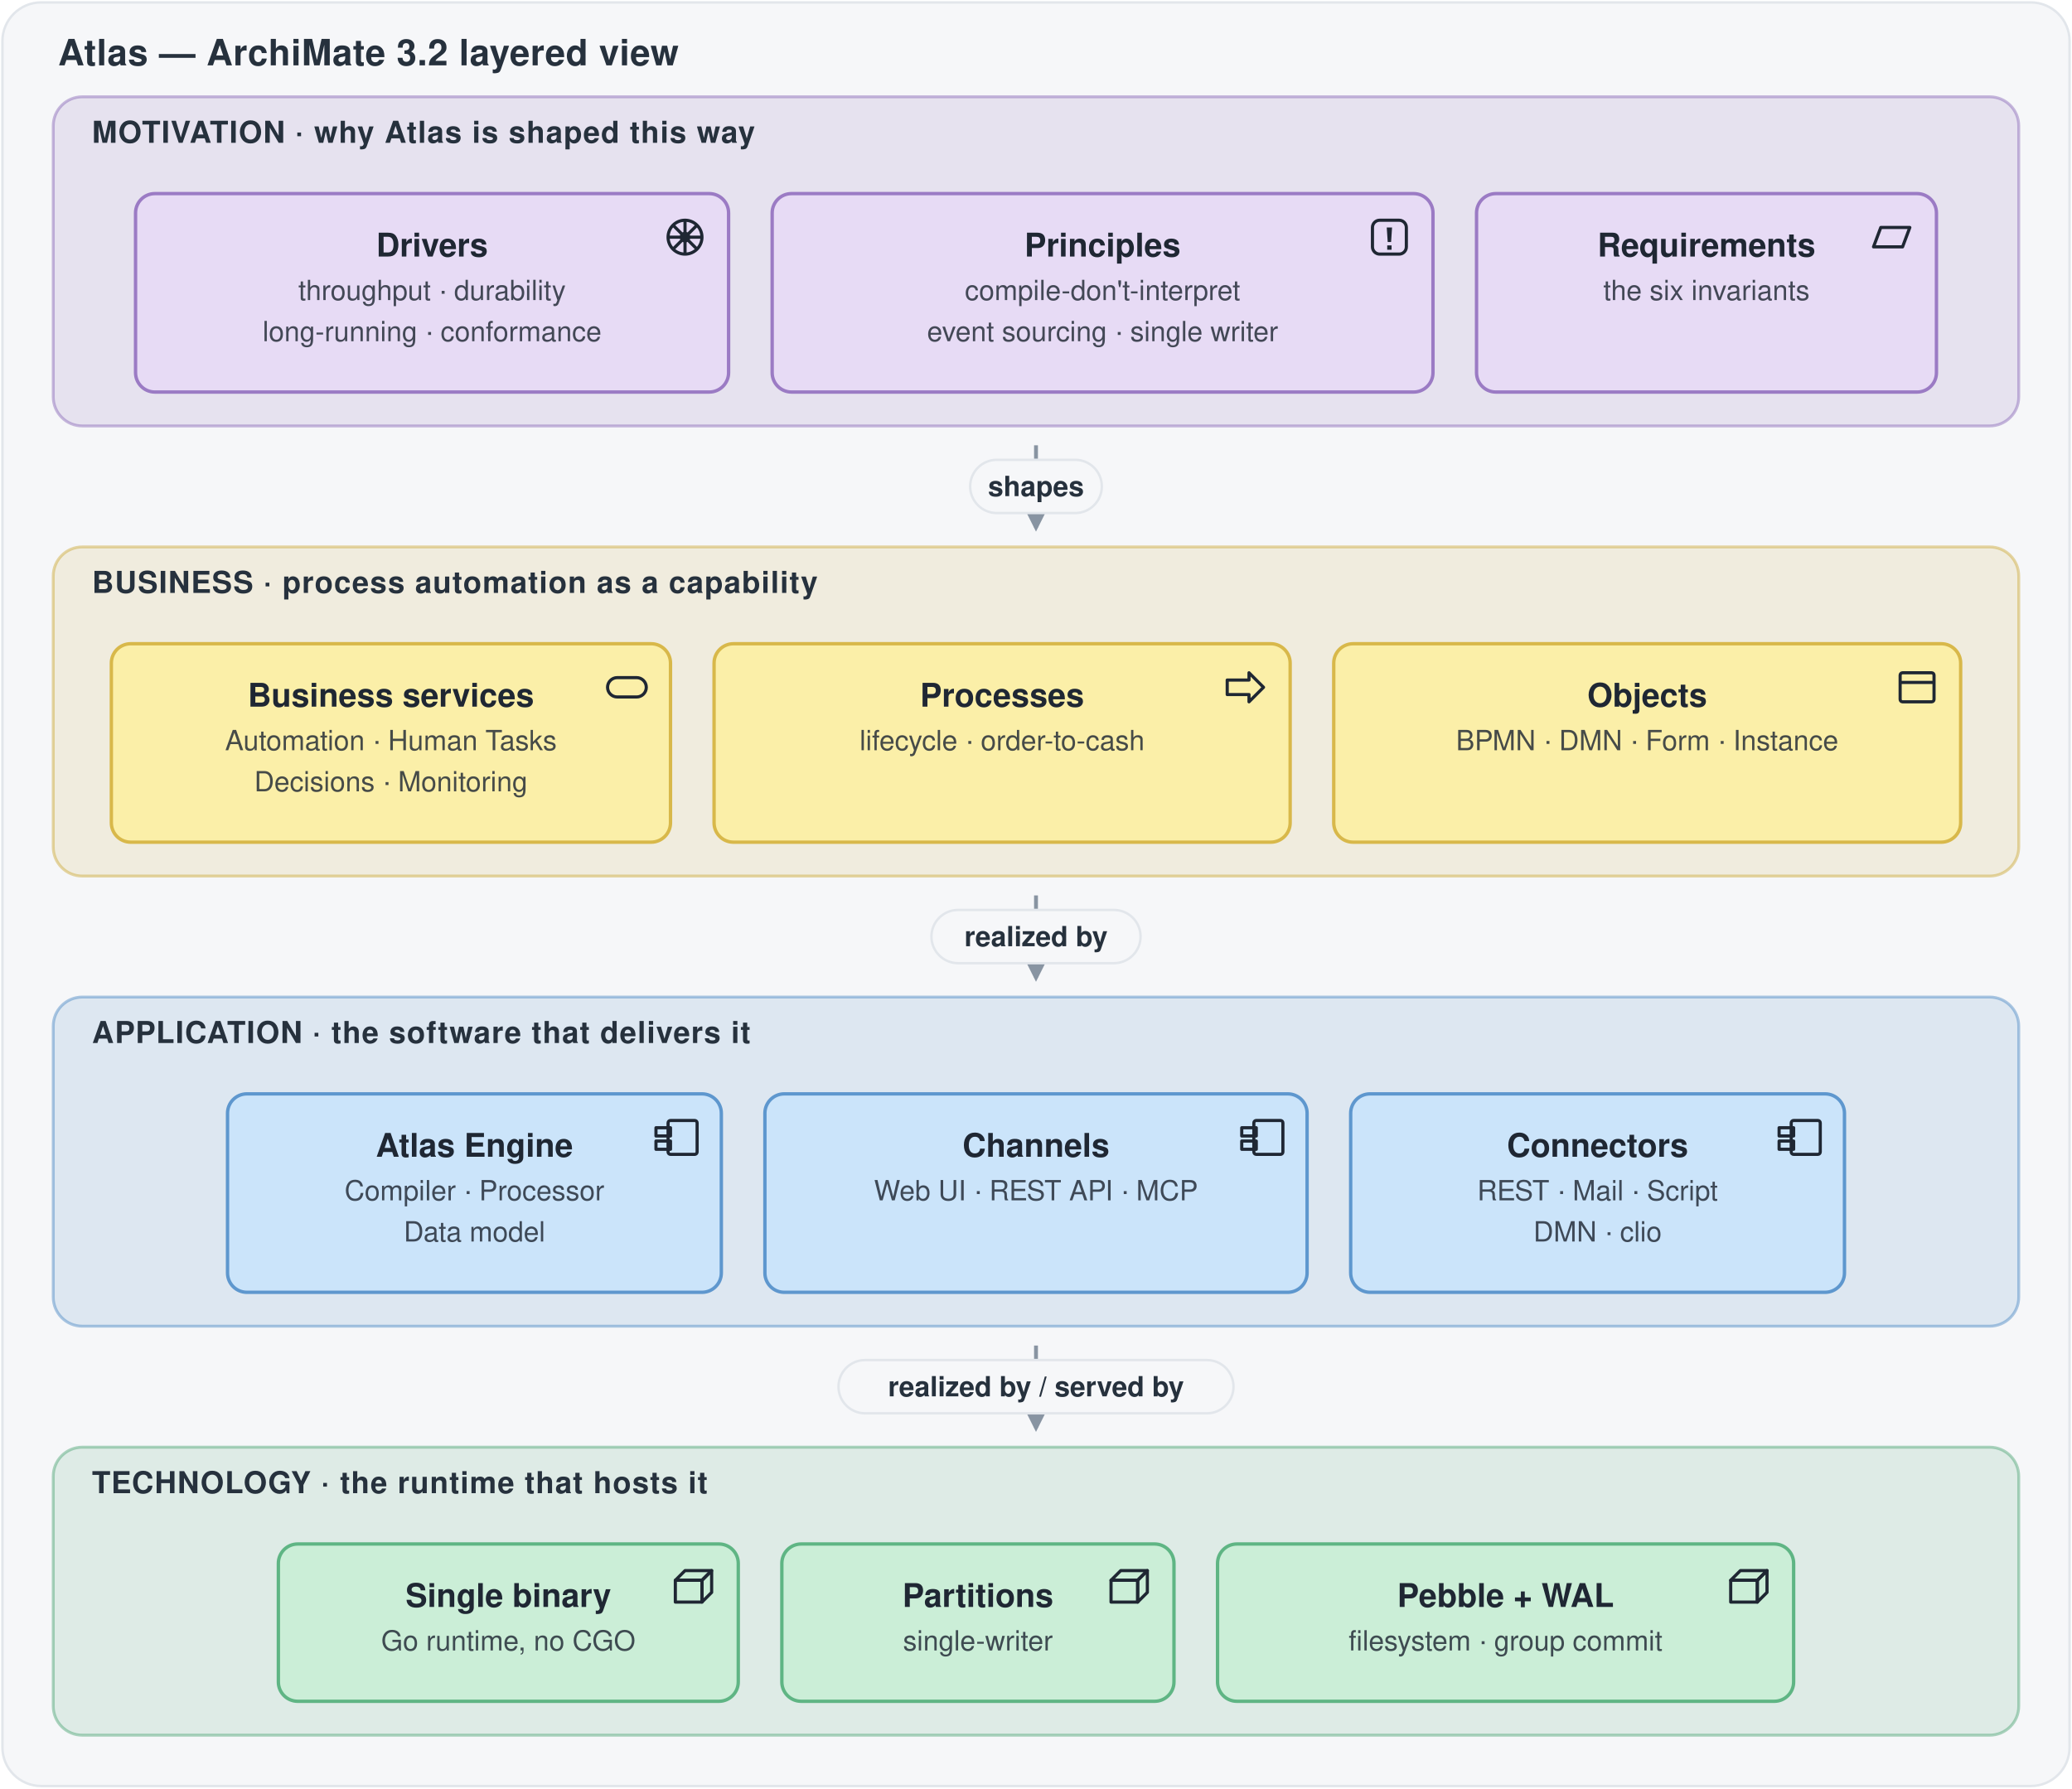
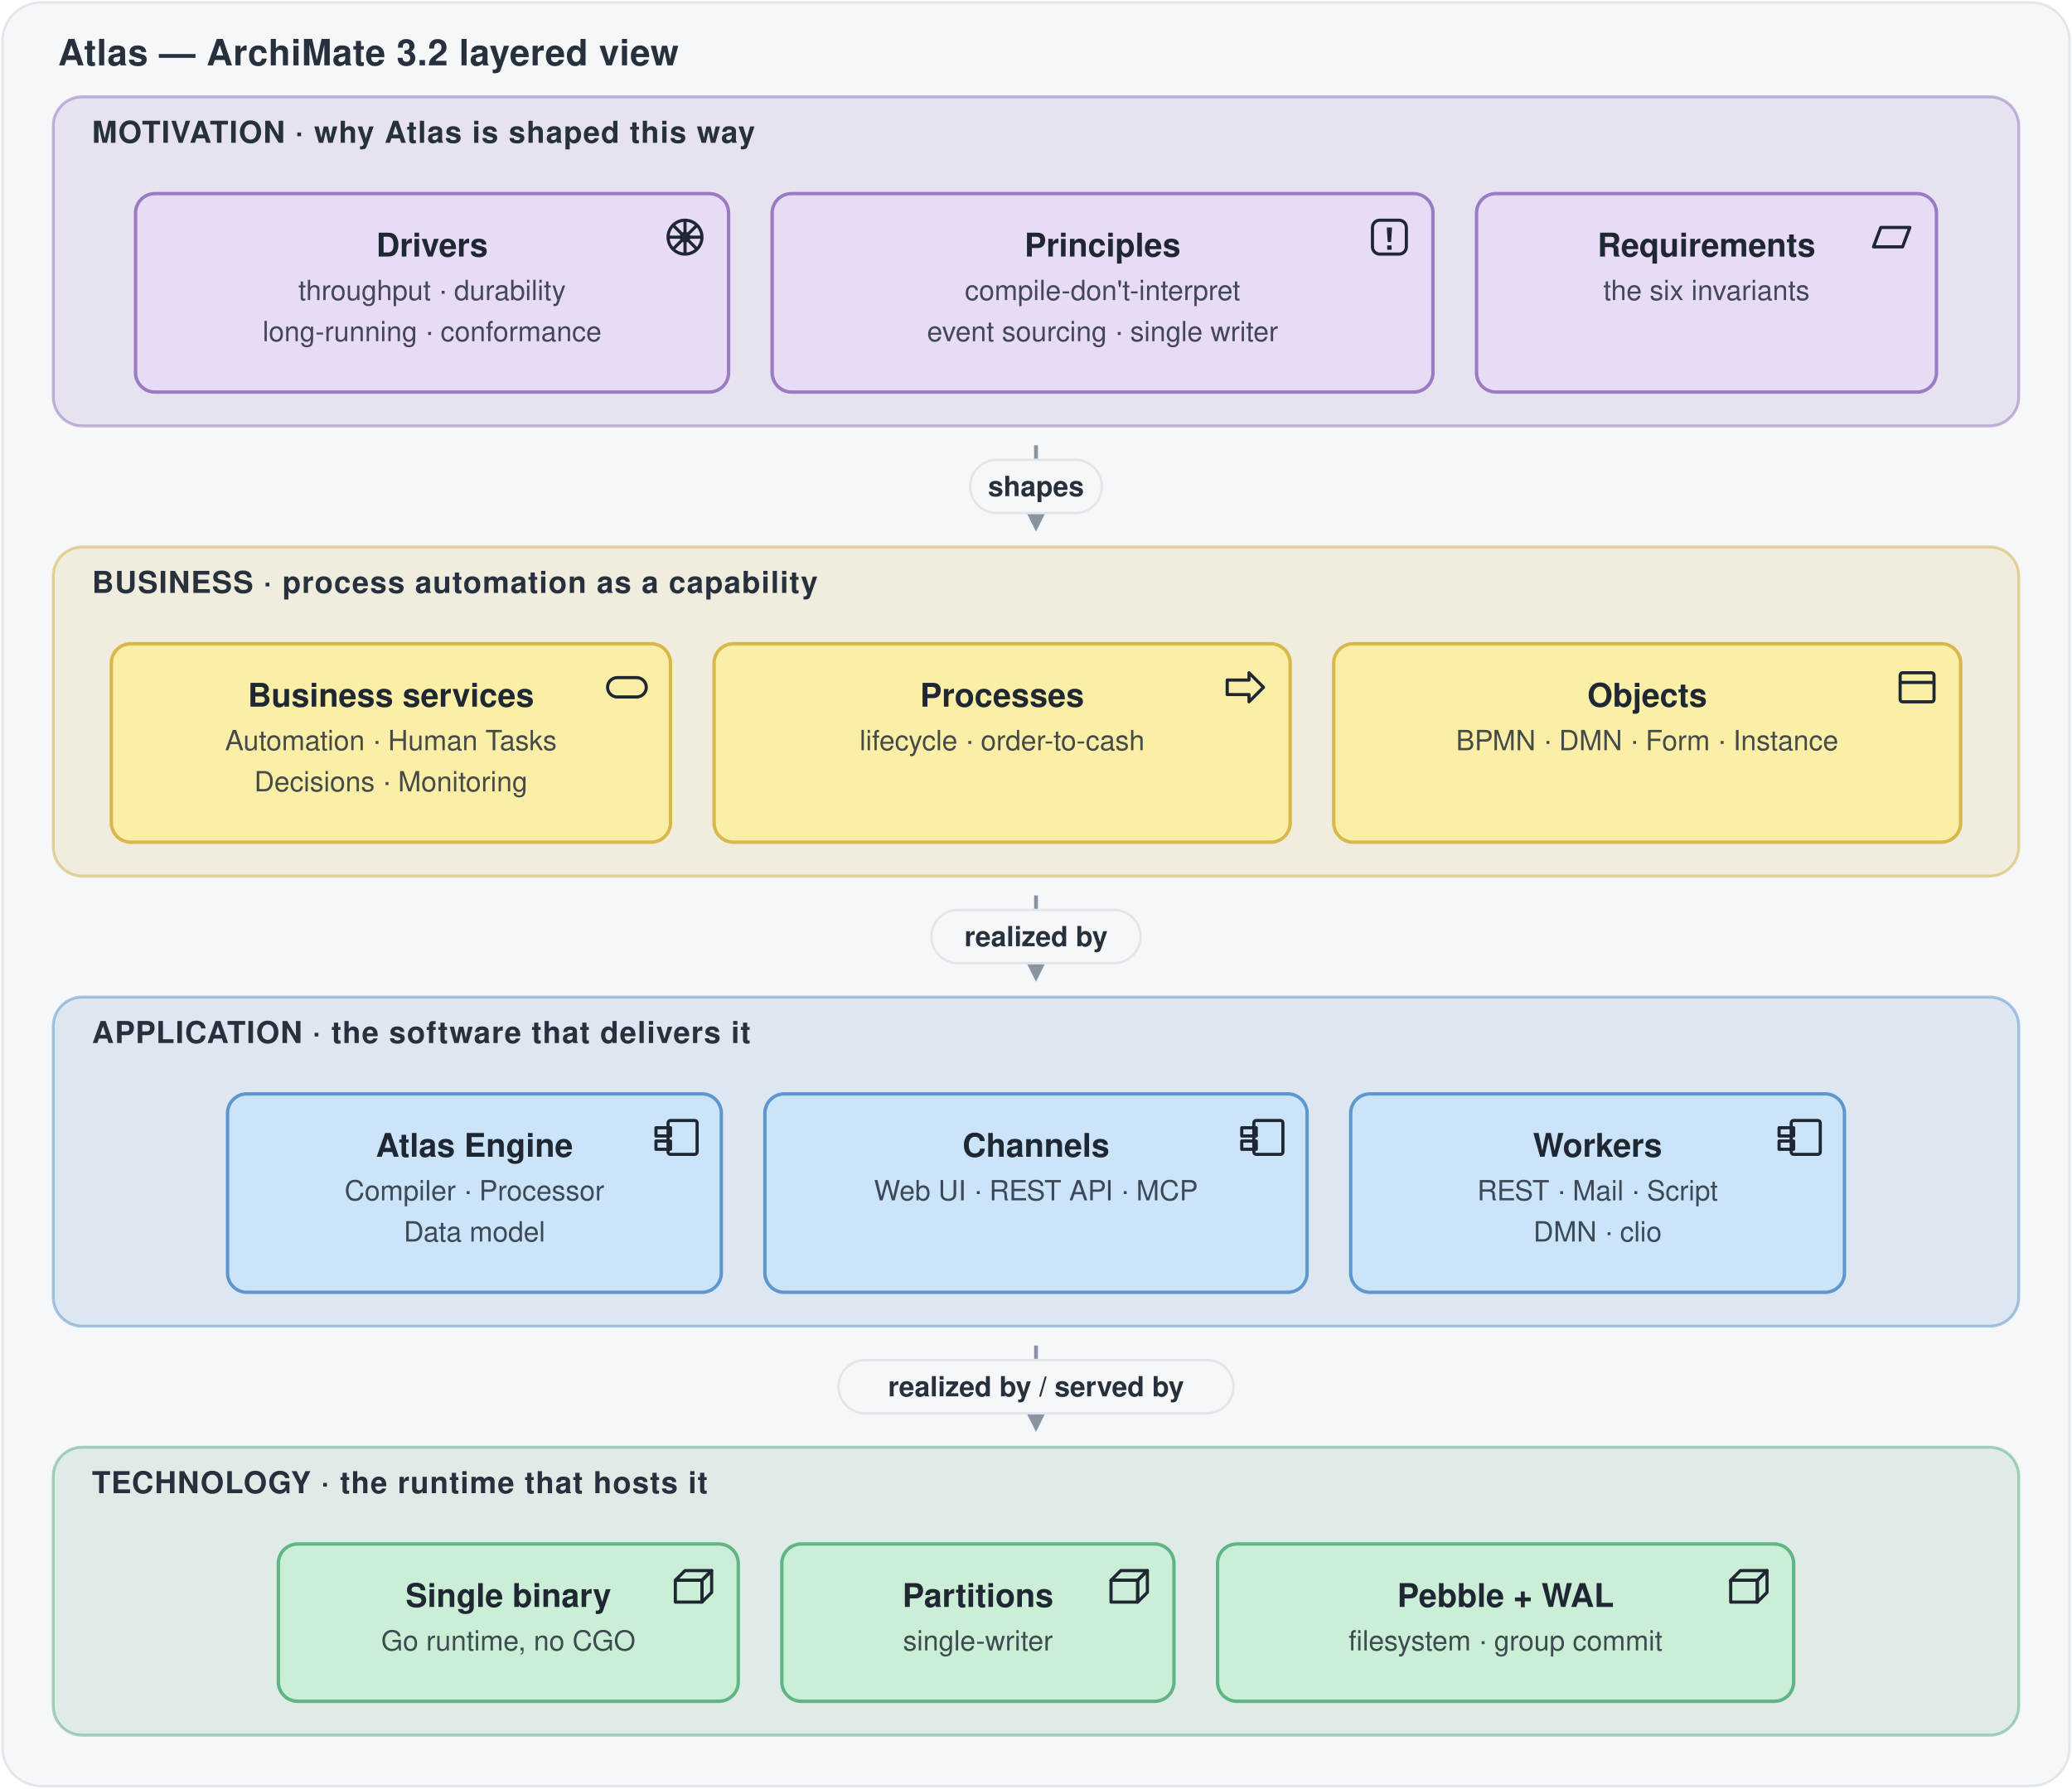
<svg xmlns="http://www.w3.org/2000/svg" width="856" height="739" viewBox="0 0 856 739" font-family="'Segoe UI',system-ui,-apple-system,Helvetica,Arial,sans-serif">
  <style>:root{--card:#f6f7f9;--ink:#26313d;--edge:#e2e6eb;}@media (prefers-color-scheme:dark){:root{--card:#161d26;--ink:#dfe7ef;--edge:#2a333d;}}.card{fill:var(--card,#f6f7f9);stroke:var(--edge,#e2e6eb);}.ink{fill:var(--ink,#26313d);}.pill{fill:var(--card,#f6f7f9);stroke:var(--edge,#e2e6eb);}</style>
  <defs>
    <marker id="arw" viewBox="0 0 10 10" refX="8.5" refY="5" markerWidth="7" markerHeight="7" orient="auto-start-reverse">
      <path d="M0,0 L10,5 L0,10 z" fill="#8894a2" />
    </marker>
  </defs>
  <rect x="1" y="1" width="854" height="737" rx="16" class="card" stroke-width="1" />
  <text x="24" y="27" font-size="15" font-weight="800" letter-spacing="0.2" class="ink">Atlas — ArchiMate 3.2 layered view</text>
  <rect x="22" y="40.0" width="812" height="136.0" rx="12" fill="#7E5BB0" fill-opacity="0.13" stroke="#7E5BB0" stroke-opacity="0.42" stroke-width="1.2" />
  <text x="38" y="59.0" font-size="12.5" font-weight="700" letter-spacing="0.4" class="ink">MOTIVATION  ·  why Atlas is shaped this way</text>
  <rect x="56.0" y="80.0" width="245.0" height="82.0" rx="8" fill="#E7DBF5" stroke="#9B7BC4" stroke-width="1.4" />
  <circle cx="283.0" cy="98.0" r="7" stroke="#1f2733" stroke-width="1.3" fill="none" stroke-linejoin="round" />
  <line x1="276.0" y1="98.0" x2="290.0" y2="98.0" stroke="#1f2733" stroke-width="1.3" fill="none" stroke-linejoin="round" />
  <line x1="283.0" y1="91.0" x2="283.0" y2="105.0" stroke="#1f2733" stroke-width="1.3" fill="none" stroke-linejoin="round" />
  <line x1="278.03" y1="93.03" x2="287.97" y2="102.97" stroke="#1f2733" stroke-width="1.3" fill="none" stroke-linejoin="round" />
  <line x1="278.03" y1="102.97" x2="287.97" y2="93.03" stroke="#1f2733" stroke-width="1.3" fill="none" stroke-linejoin="round" />
  <circle cx="283.0" cy="98.0" r="2.2" fill="#1f2733" stroke="none" />
  <text x="178.5" y="106.0" text-anchor="middle" font-family="'Segoe UI',system-ui,-apple-system,Helvetica,Arial,sans-serif" font-size="13.5" font-weight="700" fill="#1f2733">Drivers</text>
  <text x="178.5" y="124.0" text-anchor="middle" font-family="'Segoe UI',system-ui,-apple-system,Helvetica,Arial,sans-serif" font-size="11.5" fill="#1f2733" opacity="0.82">throughput · durability</text>
  <text x="178.5" y="141.0" text-anchor="middle" font-family="'Segoe UI',system-ui,-apple-system,Helvetica,Arial,sans-serif" font-size="11.5" fill="#1f2733" opacity="0.82">long-running · conformance</text>
  <rect x="319.0" y="80.0" width="273.0" height="82.0" rx="8" fill="#E7DBF5" stroke="#9B7BC4" stroke-width="1.4" />
  <rect x="567.0" y="91" width="14" height="14" rx="3" stroke="#1f2733" stroke-width="1.3" fill="none" stroke-linejoin="round" />
  <path d="M572.9,94 L575.1,94 L574.7,100 L573.3,100 Z" fill="#1f2733" stroke="none" />
  <rect x="573.1" y="101.4" width="1.8" height="1.8" fill="#1f2733" stroke="none" />
  <text x="455.5" y="106.0" text-anchor="middle" font-family="'Segoe UI',system-ui,-apple-system,Helvetica,Arial,sans-serif" font-size="13.5" font-weight="700" fill="#1f2733">Principles</text>
  <text x="455.5" y="124.0" text-anchor="middle" font-family="'Segoe UI',system-ui,-apple-system,Helvetica,Arial,sans-serif" font-size="11.5" fill="#1f2733" opacity="0.82">compile-don't-interpret</text>
  <text x="455.5" y="141.0" text-anchor="middle" font-family="'Segoe UI',system-ui,-apple-system,Helvetica,Arial,sans-serif" font-size="11.5" fill="#1f2733" opacity="0.82">event sourcing · single writer</text>
  <rect x="610.0" y="80.0" width="190.0" height="82.0" rx="8" fill="#E7DBF5" stroke="#9B7BC4" stroke-width="1.4" />
  <polygon points="777.0,94 789.0,94 786.0,102 774.0,102" stroke="#1f2733" stroke-width="1.3" fill="none" stroke-linejoin="round" />
  <text x="705.0" y="106.0" text-anchor="middle" font-family="'Segoe UI',system-ui,-apple-system,Helvetica,Arial,sans-serif" font-size="13.5" font-weight="700" fill="#1f2733">Requirements</text>
  <text x="705.0" y="124.0" text-anchor="middle" font-family="'Segoe UI',system-ui,-apple-system,Helvetica,Arial,sans-serif" font-size="11.5" fill="#1f2733" opacity="0.82">the six invariants</text>
  <line x1="428.0" y1="184.0" x2="428.0" y2="218.0" stroke="#8894a2" stroke-width="1.6" marker-end="url(#arw)" />
  <rect x="400.8" y="190.0" width="54.4" height="22" rx="11" class="pill" />
  <text x="428.0" y="205.0" text-anchor="middle" font-size="11.5" font-weight="600" class="ink">shapes</text>
  <rect x="22" y="226.0" width="812" height="136.0" rx="12" fill="#C9A227" fill-opacity="0.13" stroke="#C9A227" stroke-opacity="0.42" stroke-width="1.2" />
  <text x="38" y="245.0" font-size="12.5" font-weight="700" letter-spacing="0.4" class="ink">BUSINESS  ·  process automation as a capability</text>
  <rect x="46.0" y="266.0" width="231.0" height="82.0" rx="8" fill="#FBEFA8" stroke="#D8B84A" stroke-width="1.4" />
  <rect x="251.0" y="280" width="16" height="8" rx="4" stroke="#1f2733" stroke-width="1.3" fill="none" stroke-linejoin="round" />
  <text x="161.5" y="292.0" text-anchor="middle" font-family="'Segoe UI',system-ui,-apple-system,Helvetica,Arial,sans-serif" font-size="13.5" font-weight="700" fill="#1f2733">Business services</text>
  <text x="161.5" y="310.0" text-anchor="middle" font-family="'Segoe UI',system-ui,-apple-system,Helvetica,Arial,sans-serif" font-size="11.5" fill="#1f2733" opacity="0.82">Automation · Human Tasks</text>
  <text x="161.5" y="327.0" text-anchor="middle" font-family="'Segoe UI',system-ui,-apple-system,Helvetica,Arial,sans-serif" font-size="11.5" fill="#1f2733" opacity="0.82">Decisions · Monitoring</text>
  <rect x="295.0" y="266.0" width="238.0" height="82.0" rx="8" fill="#FBEFA8" stroke="#D8B84A" stroke-width="1.4" />
  <polygon points="507.0,281 516.0,281 516.0,278 522.0,284 516.0,290 516.0,287 507.0,287" stroke="#1f2733" stroke-width="1.3" fill="none" stroke-linejoin="round" />
  <text x="414.0" y="292.0" text-anchor="middle" font-family="'Segoe UI',system-ui,-apple-system,Helvetica,Arial,sans-serif" font-size="13.5" font-weight="700" fill="#1f2733">Processes</text>
  <text x="414.0" y="310.0" text-anchor="middle" font-family="'Segoe UI',system-ui,-apple-system,Helvetica,Arial,sans-serif" font-size="11.5" fill="#1f2733" opacity="0.82">lifecycle · order-to-cash</text>
  <rect x="551.0" y="266.0" width="259.0" height="82.0" rx="8" fill="#FBEFA8" stroke="#D8B84A" stroke-width="1.4" />
  <rect x="785.0" y="278" width="14" height="12" rx="1" stroke="#1f2733" stroke-width="1.3" fill="none" stroke-linejoin="round" />
  <line x1="785.0" y1="282" x2="799.0" y2="282" stroke="#1f2733" stroke-width="1.3" fill="none" stroke-linejoin="round" />
  <text x="680.5" y="292.0" text-anchor="middle" font-family="'Segoe UI',system-ui,-apple-system,Helvetica,Arial,sans-serif" font-size="13.5" font-weight="700" fill="#1f2733">Objects</text>
  <text x="680.5" y="310.0" text-anchor="middle" font-family="'Segoe UI',system-ui,-apple-system,Helvetica,Arial,sans-serif" font-size="11.5" fill="#1f2733" opacity="0.82">BPMN · DMN · Form · Instance</text>
  <line x1="428.0" y1="370.0" x2="428.0" y2="404.0" stroke="#8894a2" stroke-width="1.6" marker-end="url(#arw)" />
  <rect x="384.8" y="376.0" width="86.4" height="22" rx="11" class="pill" />
  <text x="428.0" y="391.0" text-anchor="middle" font-size="11.5" font-weight="600" class="ink">realized by</text>
  <rect x="22" y="412.0" width="812" height="136.0" rx="12" fill="#3D7FBF" fill-opacity="0.13" stroke="#3D7FBF" stroke-opacity="0.42" stroke-width="1.2" />
  <text x="38" y="431.0" font-size="12.5" font-weight="700" letter-spacing="0.4" class="ink">APPLICATION  ·  the software that delivers it</text>
  <rect x="94.0" y="452.0" width="204.0" height="82.0" rx="8" fill="#CBE4FA" stroke="#5E97CE" stroke-width="1.4" />
  <rect x="276.0" y="463" width="12" height="14" rx="1" stroke="#1f2733" stroke-width="1.3" fill="none" stroke-linejoin="round" />
  <rect x="271.0" y="466" width="6" height="3.4" stroke="#1f2733" stroke-width="1.3" fill="none" stroke-linejoin="round" />
  <rect x="271.0" y="471.5" width="6" height="3.4" stroke="#1f2733" stroke-width="1.3" fill="none" stroke-linejoin="round" />
  <text x="196.0" y="478.0" text-anchor="middle" font-family="'Segoe UI',system-ui,-apple-system,Helvetica,Arial,sans-serif" font-size="13.5" font-weight="700" fill="#1f2733">Atlas Engine</text>
  <text x="196.0" y="496.0" text-anchor="middle" font-family="'Segoe UI',system-ui,-apple-system,Helvetica,Arial,sans-serif" font-size="11.5" fill="#1f2733" opacity="0.82">Compiler · Processor</text>
  <text x="196.0" y="513.0" text-anchor="middle" font-family="'Segoe UI',system-ui,-apple-system,Helvetica,Arial,sans-serif" font-size="11.5" fill="#1f2733" opacity="0.82">Data model</text>
  <rect x="316.0" y="452.0" width="224.0" height="82.0" rx="8" fill="#CBE4FA" stroke="#5E97CE" stroke-width="1.4" />
  <rect x="518.0" y="463" width="12" height="14" rx="1" stroke="#1f2733" stroke-width="1.3" fill="none" stroke-linejoin="round" />
  <rect x="513.0" y="466" width="6" height="3.4" stroke="#1f2733" stroke-width="1.3" fill="none" stroke-linejoin="round" />
  <rect x="513.0" y="471.5" width="6" height="3.4" stroke="#1f2733" stroke-width="1.3" fill="none" stroke-linejoin="round" />
  <text x="428.0" y="478.0" text-anchor="middle" font-family="'Segoe UI',system-ui,-apple-system,Helvetica,Arial,sans-serif" font-size="13.5" font-weight="700" fill="#1f2733">Channels</text>
  <text x="428.0" y="496.0" text-anchor="middle" font-family="'Segoe UI',system-ui,-apple-system,Helvetica,Arial,sans-serif" font-size="11.5" fill="#1f2733" opacity="0.82">Web UI · REST API · MCP</text>
  <rect x="558.0" y="452.0" width="204.0" height="82.0" rx="8" fill="#CBE4FA" stroke="#5E97CE" stroke-width="1.4" />
  <rect x="740.0" y="463" width="12" height="14" rx="1" stroke="#1f2733" stroke-width="1.3" fill="none" stroke-linejoin="round" />
  <rect x="735.0" y="466" width="6" height="3.4" stroke="#1f2733" stroke-width="1.3" fill="none" stroke-linejoin="round" />
  <rect x="735.0" y="471.5" width="6" height="3.4" stroke="#1f2733" stroke-width="1.3" fill="none" stroke-linejoin="round" />
-   <text x="660.0" y="478.0" text-anchor="middle" font-family="'Segoe UI',system-ui,-apple-system,Helvetica,Arial,sans-serif" font-size="13.5" font-weight="700" fill="#1f2733">Connectors</text>
+   <text x="660.0" y="478.0" text-anchor="middle" font-family="'Segoe UI',system-ui,-apple-system,Helvetica,Arial,sans-serif" font-size="13.5" font-weight="700" fill="#1f2733">Workers</text>
  <text x="660.0" y="496.0" text-anchor="middle" font-family="'Segoe UI',system-ui,-apple-system,Helvetica,Arial,sans-serif" font-size="11.5" fill="#1f2733" opacity="0.82">REST · Mail · Script</text>
  <text x="660.0" y="513.0" text-anchor="middle" font-family="'Segoe UI',system-ui,-apple-system,Helvetica,Arial,sans-serif" font-size="11.5" fill="#1f2733" opacity="0.82">DMN · clio</text>
  <line x1="428.0" y1="556.0" x2="428.0" y2="590.0" stroke="#8894a2" stroke-width="1.6" marker-end="url(#arw)" />
  <rect x="346.4" y="562.0" width="163.2" height="22" rx="11" class="pill" />
  <text x="428.0" y="577.0" text-anchor="middle" font-size="11.5" font-weight="600" class="ink">realized by / served by</text>
  <rect x="22" y="598.0" width="812" height="119.0" rx="12" fill="#3E9E6A" fill-opacity="0.13" stroke="#3E9E6A" stroke-opacity="0.42" stroke-width="1.2" />
  <text x="38" y="617.0" font-size="12.5" font-weight="700" letter-spacing="0.4" class="ink">TECHNOLOGY  ·  the runtime that hosts it</text>
  <rect x="115.0" y="638.0" width="190.0" height="65.0" rx="8" fill="#CBEED7" stroke="#5FB584" stroke-width="1.4" />
  <rect x="279.0" y="653" width="11" height="9" stroke="#1f2733" stroke-width="1.3" fill="none" stroke-linejoin="round" />
  <polygon points="279.0,653 283.0,649 294.0,649 290.0,653" stroke="#1f2733" stroke-width="1.3" fill="none" stroke-linejoin="round" />
  <polygon points="290.0,653 294.0,649 294.0,658 290.0,662" stroke="#1f2733" stroke-width="1.3" fill="none" stroke-linejoin="round" />
  <text x="210.0" y="664.0" text-anchor="middle" font-family="'Segoe UI',system-ui,-apple-system,Helvetica,Arial,sans-serif" font-size="13.5" font-weight="700" fill="#1f2733">Single binary</text>
  <text x="210.0" y="682.0" text-anchor="middle" font-family="'Segoe UI',system-ui,-apple-system,Helvetica,Arial,sans-serif" font-size="11.5" fill="#1f2733" opacity="0.82">Go runtime, no CGO</text>
  <rect x="323.0" y="638.0" width="162.0" height="65.0" rx="8" fill="#CBEED7" stroke="#5FB584" stroke-width="1.4" />
  <rect x="459.0" y="653" width="11" height="9" stroke="#1f2733" stroke-width="1.3" fill="none" stroke-linejoin="round" />
  <polygon points="459.0,653 463.0,649 474.0,649 470.0,653" stroke="#1f2733" stroke-width="1.3" fill="none" stroke-linejoin="round" />
  <polygon points="470.0,653 474.0,649 474.0,658 470.0,662" stroke="#1f2733" stroke-width="1.3" fill="none" stroke-linejoin="round" />
  <text x="404.0" y="664.0" text-anchor="middle" font-family="'Segoe UI',system-ui,-apple-system,Helvetica,Arial,sans-serif" font-size="13.5" font-weight="700" fill="#1f2733">Partitions</text>
  <text x="404.0" y="682.0" text-anchor="middle" font-family="'Segoe UI',system-ui,-apple-system,Helvetica,Arial,sans-serif" font-size="11.5" fill="#1f2733" opacity="0.82">single-writer</text>
  <rect x="503.0" y="638.0" width="238.0" height="65.0" rx="8" fill="#CBEED7" stroke="#5FB584" stroke-width="1.4" />
  <rect x="715.0" y="653" width="11" height="9" stroke="#1f2733" stroke-width="1.3" fill="none" stroke-linejoin="round" />
  <polygon points="715.0,653 719.0,649 730.0,649 726.0,653" stroke="#1f2733" stroke-width="1.3" fill="none" stroke-linejoin="round" />
  <polygon points="726.0,653 730.0,649 730.0,658 726.0,662" stroke="#1f2733" stroke-width="1.3" fill="none" stroke-linejoin="round" />
  <text x="622.0" y="664.0" text-anchor="middle" font-family="'Segoe UI',system-ui,-apple-system,Helvetica,Arial,sans-serif" font-size="13.5" font-weight="700" fill="#1f2733">Pebble + WAL</text>
  <text x="622.0" y="682.0" text-anchor="middle" font-family="'Segoe UI',system-ui,-apple-system,Helvetica,Arial,sans-serif" font-size="11.5" fill="#1f2733" opacity="0.82">filesystem · group commit</text>
</svg>
